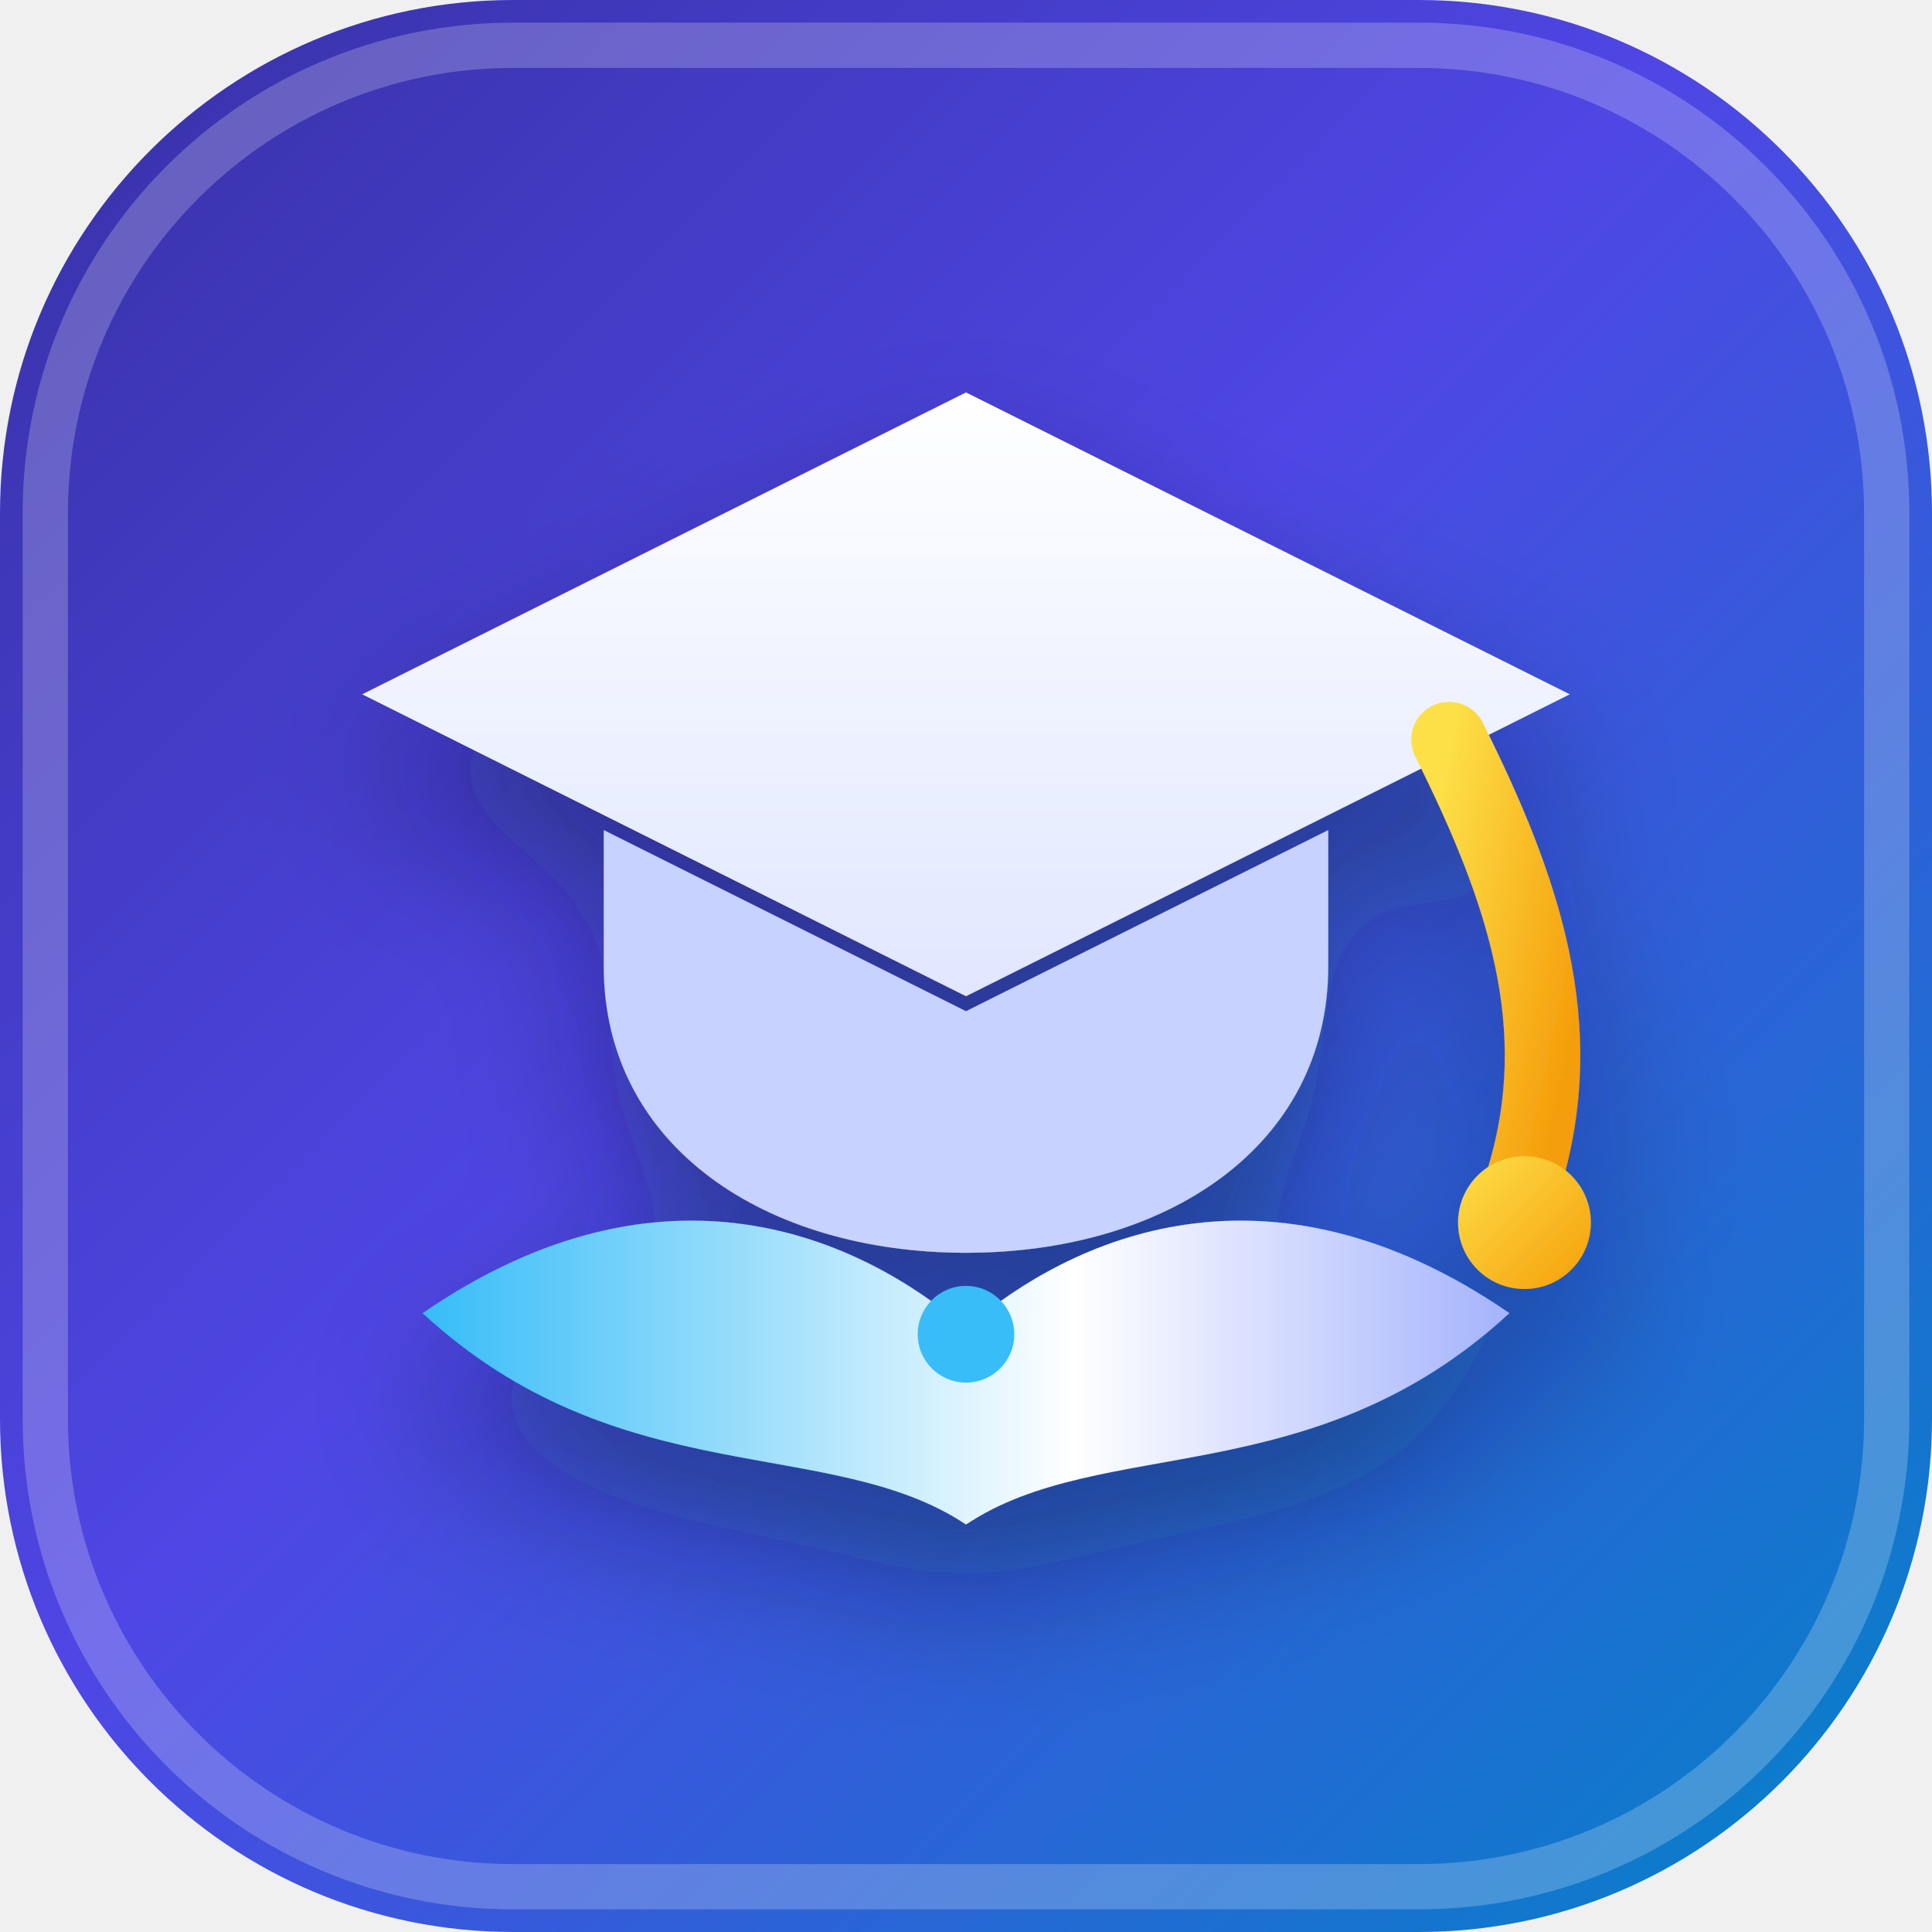
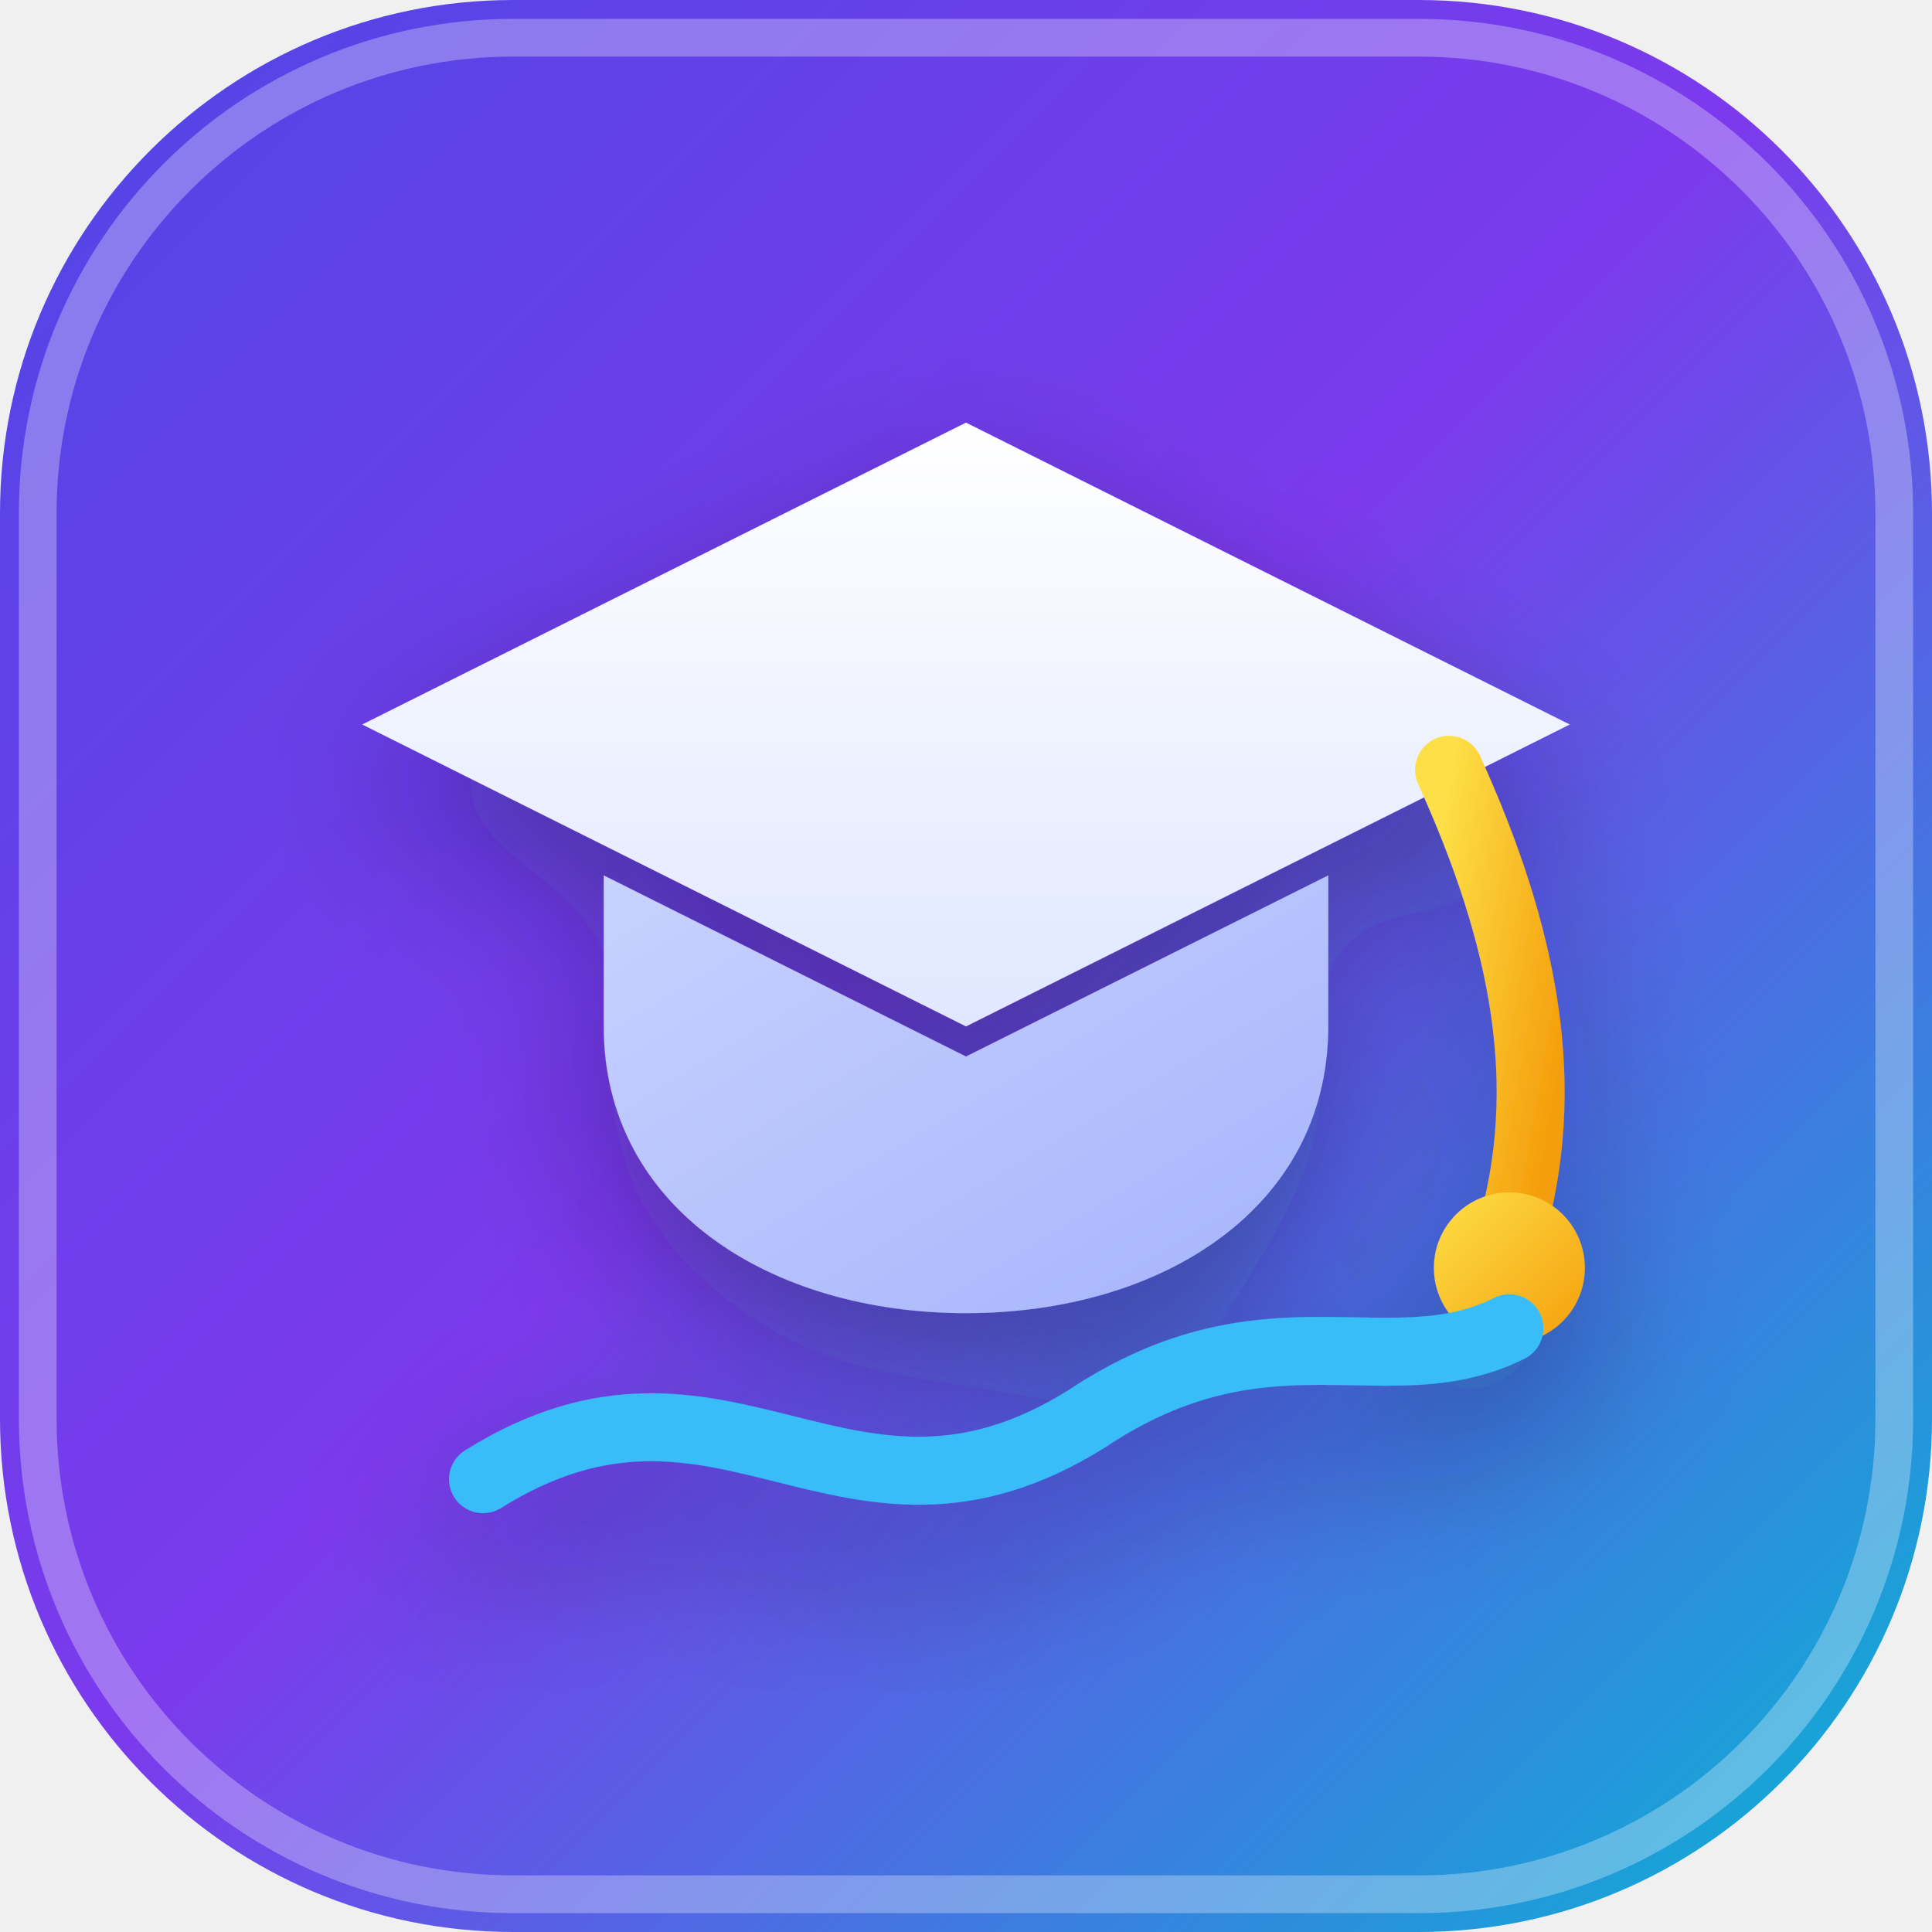
- <svg xmlns="http://www.w3.org/2000/svg" viewBox="0 0 64 64" width="64" height="64">
+ <svg xmlns="http://www.w3.org/2000/svg" viewBox="0 0 128 128" width="128" height="128">
  <defs>
-     <linearGradient id="tf-bg" x1="0%" y1="0%" x2="100%" y2="100%">
-       <stop offset="0%" stop-color="#3730A3" />
-       <stop offset="45%" stop-color="#4F46E5" />
-       <stop offset="100%" stop-color="#0284C7" />
+     <linearGradient id="tf-main-grad" x1="0%" y1="0%" x2="100%" y2="100%">
+       <stop offset="0%" stop-color="#4F46E5" />
+       <stop offset="48%" stop-color="#7C3AED" />
+       <stop offset="100%" stop-color="#06B6D4" />
    </linearGradient>
-     <linearGradient id="tf-cap" x1="0%" y1="0%" x2="0%" y2="100%">
+     <linearGradient id="tf-cap-grad" x1="0%" y1="0%" x2="0%" y2="100%">
      <stop offset="0%" stop-color="#FFFFFF" />
      <stop offset="100%" stop-color="#E0E7FF" />
    </linearGradient>
-     <linearGradient id="tf-wave" x1="0%" y1="0%" x2="100%" y2="0%">
-       <stop offset="0%" stop-color="#38BDF8" />
-       <stop offset="60%" stop-color="#FFFFFF" />
+     <linearGradient id="tf-under-grad" x1="0%" y1="0%" x2="100%" y2="100%">
+       <stop offset="0%" stop-color="#C7D2FE" />
      <stop offset="100%" stop-color="#A5B4FC" />
    </linearGradient>
-     <linearGradient id="tf-gold" x1="0%" y1="0%" x2="100%" y2="100%">
+     <linearGradient id="tf-gold-spark" x1="0%" y1="0%" x2="100%" y2="100%">
      <stop offset="0%" stop-color="#FDE047" />
      <stop offset="100%" stop-color="#F59E0B" />
    </linearGradient>
-     <filter id="tf-shadow" x="-20%" y="-20%" width="140%" height="140%">
-       <feDropShadow dx="0" dy="2.5" stdDeviation="2.5" flood-color="#0F172A" flood-opacity="0.4" />
+     <filter id="tf-glow-shadow" x="-20%" y="-20%" width="140%" height="140%">
+       <feDropShadow dx="0" dy="4" stdDeviation="5" flood-color="#0F172A" flood-opacity="0.35" />
    </filter>
  </defs>
-   <rect width="64" height="64" rx="17" fill="url(#tf-bg)" />
-   <rect x="1.5" y="1.5" width="61" height="61" rx="15.5" fill="none" stroke="#FFFFFF" stroke-opacity="0.22" stroke-width="1.5" />
-   <g filter="url(#tf-shadow)">
-     <polygon points="32,13 52,23 32,33 12,23" fill="url(#tf-cap)" />
-     <path d="M 20,27.5 L 32,33.5 L 44,27.5 L 44,32 C 44,38 38.6,41.5 32,41.5 C 25.4,41.5 20,38 20,32 Z" fill="#C7D2FE" />
-     <path d="M 48,24.5 C 50.5,29.5 52,34 50.5,39" fill="none" stroke="url(#tf-gold)" stroke-width="2.5" stroke-linecap="round" />
-     <circle cx="50.5" cy="40.5" r="2.2" fill="url(#tf-gold)" />
-     <path d="M 14,43.5 C 22,38 28.5,41 32,44 C 35.5,41 42,38 50,43.5 C 43.5,49.5 36.5,47.5 32,50.5 C 27.5,47.5 20.5,49.5 14,43.5 Z" fill="url(#tf-wave)" />
-     <circle cx="32" cy="44.2" r="1.6" fill="#38BDF8" />
+   <rect width="128" height="128" rx="34" fill="url(#tf-main-grad)" />
+   <rect x="2.5" y="2.5" width="123" height="123" rx="31.5" fill="none" stroke="#FFFFFF" stroke-opacity="0.3" stroke-width="2.5" />
+   <g filter="url(#tf-glow-shadow)">
+     <polygon points="64,28 104,48 64,68 24,48" fill="url(#tf-cap-grad)" />
+     <path d="M 40,58 L 64,70 L 88,58 L 88,68 C 88,80 77,87 64,87 C 51,87 40,80 40,68 Z" fill="url(#tf-under-grad)" />
+     <path d="M 96,51 C 101,62 103,72 100,82" fill="none" stroke="url(#tf-gold-spark)" stroke-width="4.5" stroke-linecap="round" />
+     <circle cx="100" cy="84" r="5" fill="url(#tf-gold-spark)" />
+     <path d="M 32,98 C 48,88 56,104 72,94 C 84,86 92,92 100,88" fill="none" stroke="#38BDF8" stroke-width="4.5" stroke-linecap="round" />
  </g>
</svg>
